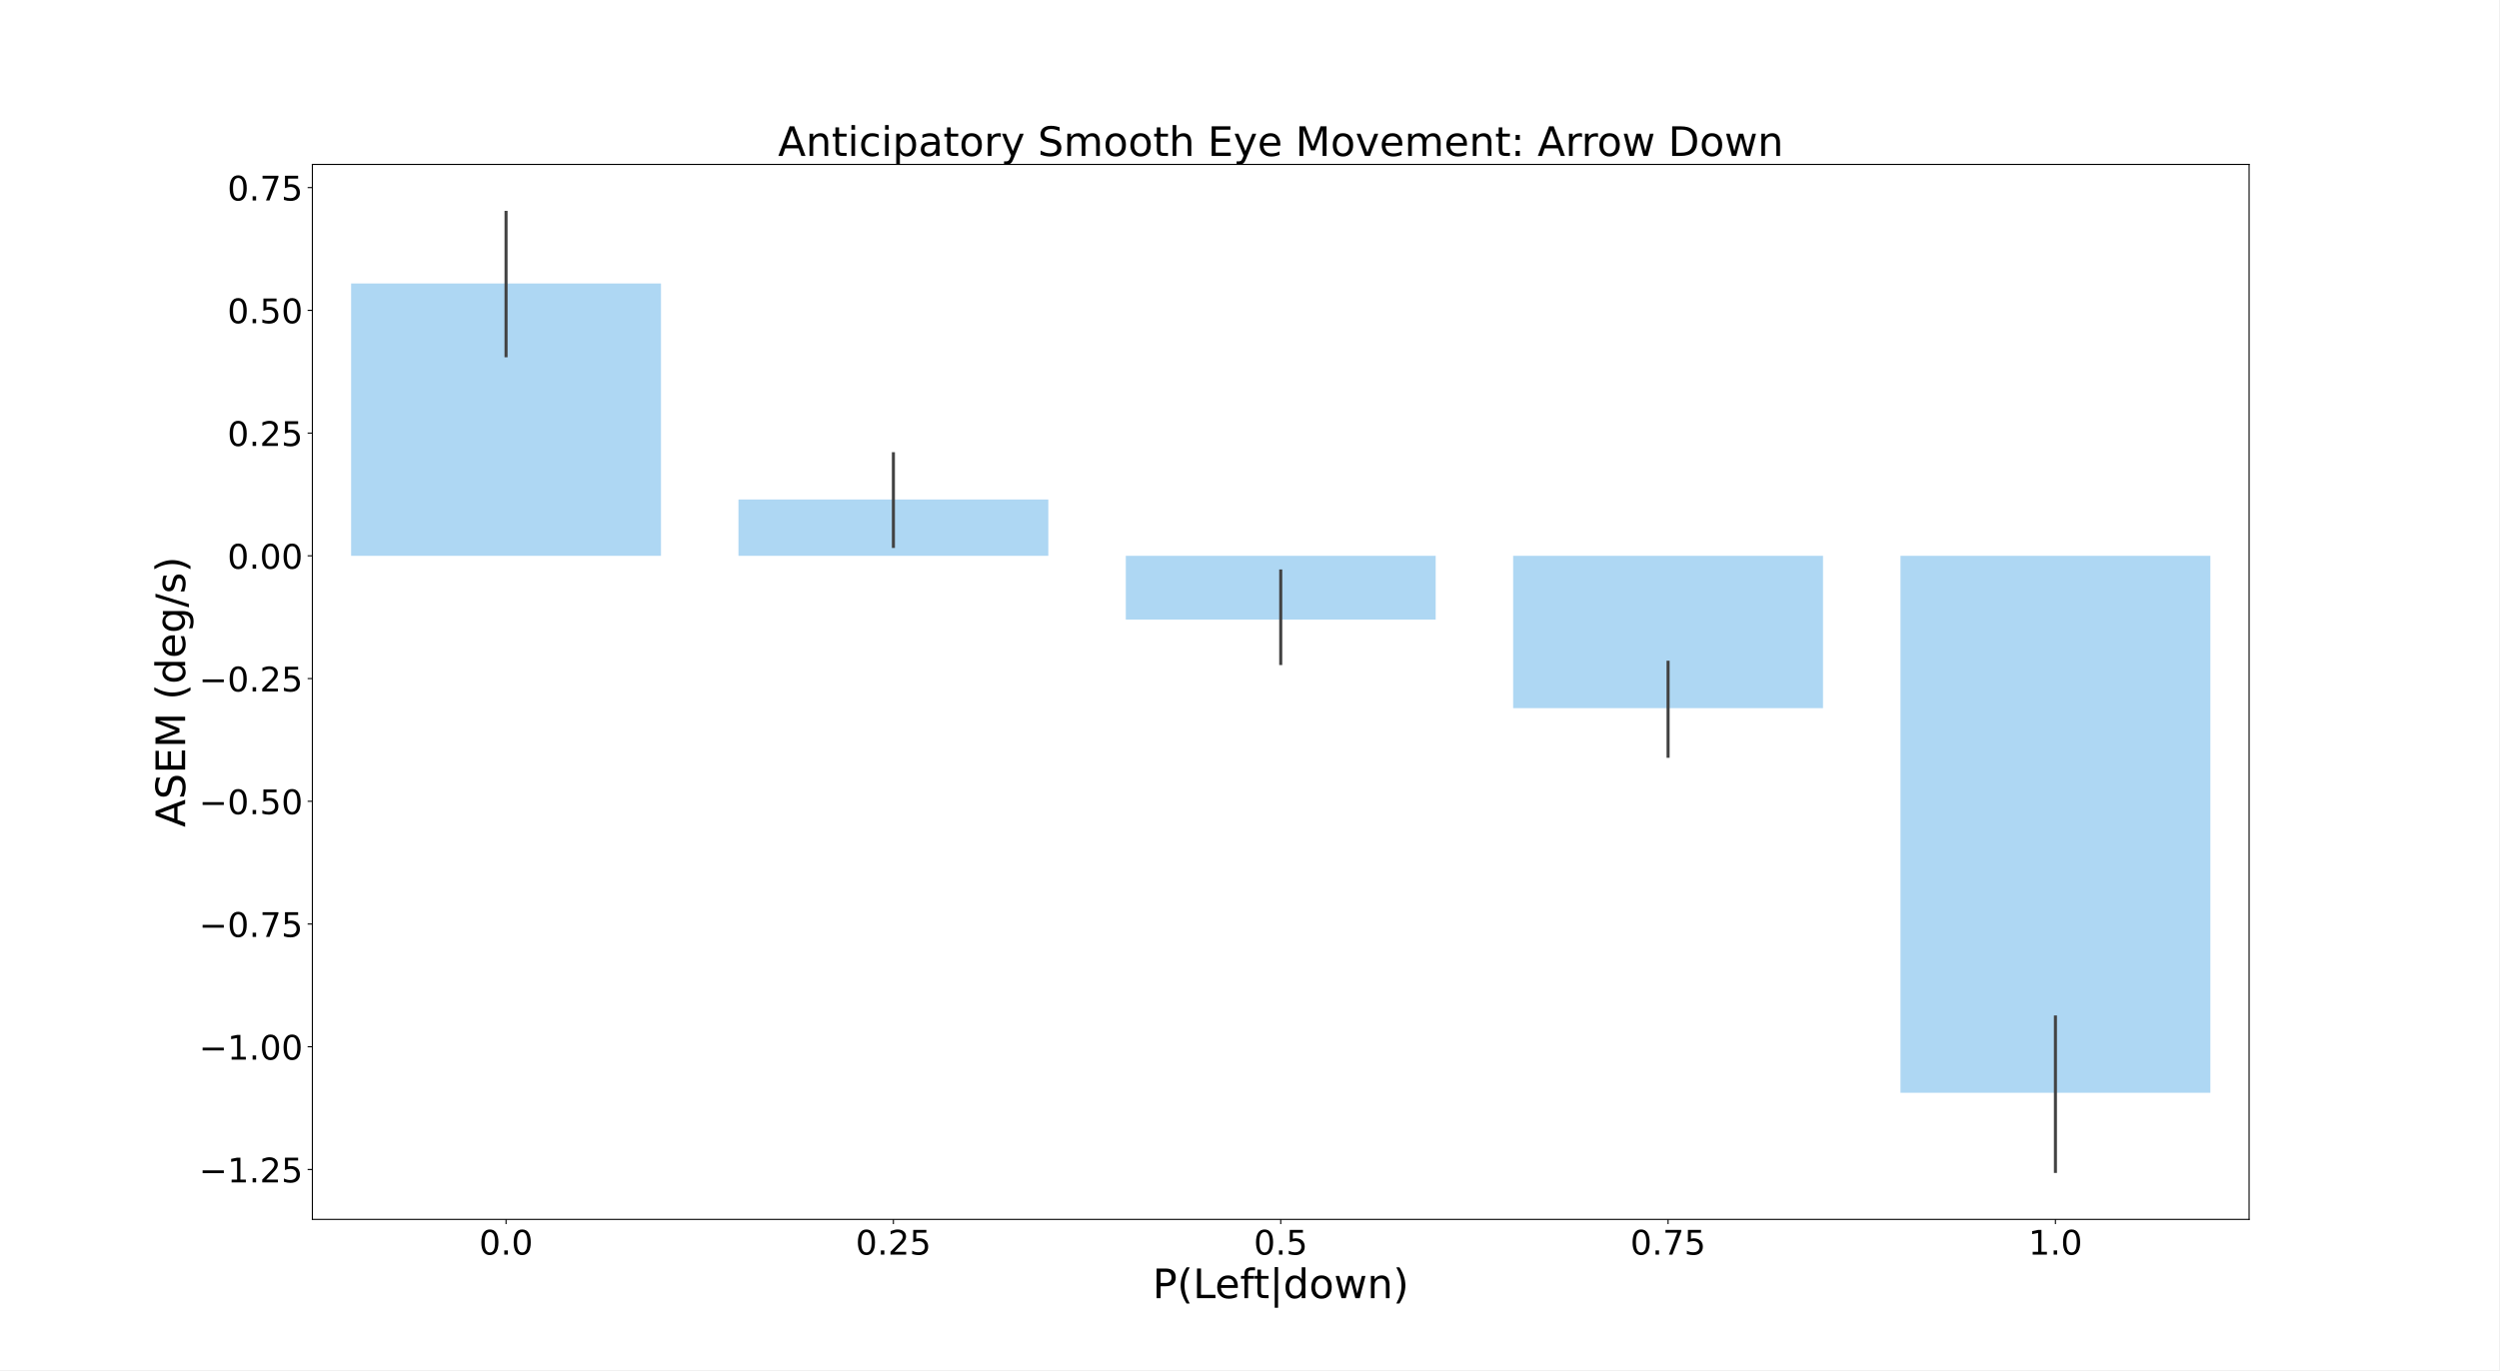
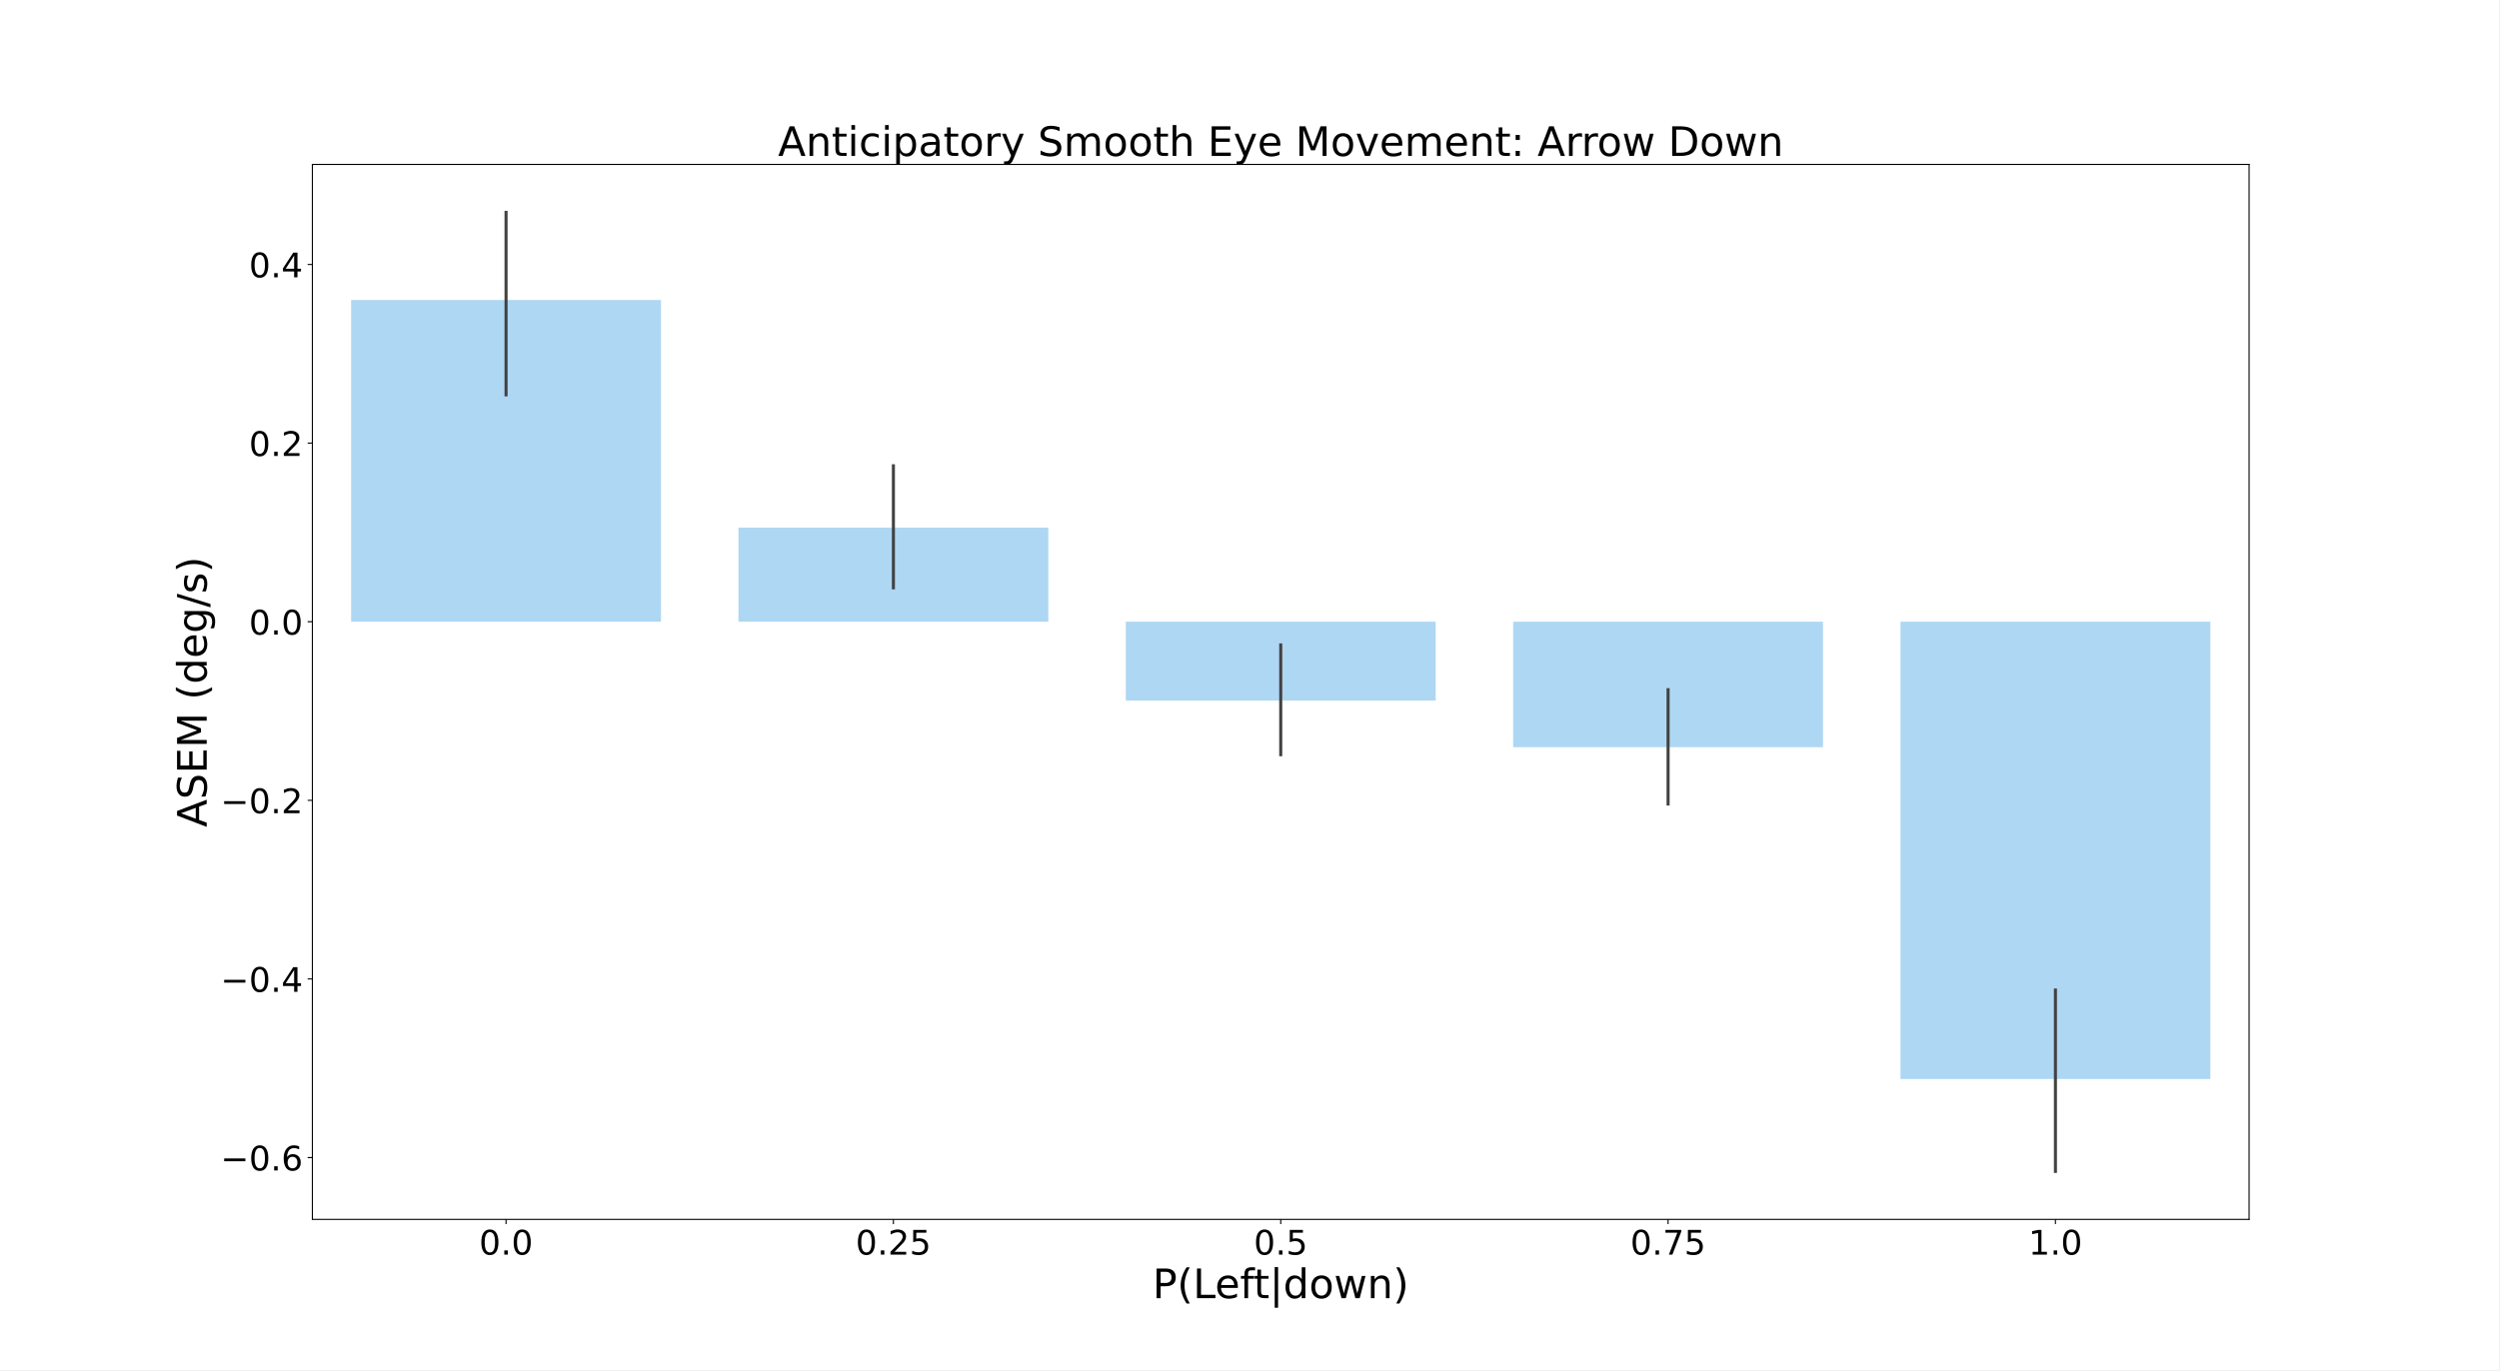
<svg xmlns="http://www.w3.org/2000/svg" xmlns:xlink="http://www.w3.org/1999/xlink" width="1843.2pt" height="1010.88pt" viewBox="0 0 1843.2 1010.88" version="1.1">
  <defs>
    <style type="text/css">*{stroke-linejoin: round; stroke-linecap: butt}</style>
  </defs>
  <g id="figure_1">
    <g id="patch_1">
      <path d="M 0 1010.88  L 1843.2 1010.88  L 1843.2 0  L 0 0  z " style="fill: #ffffff" />
    </g>
    <g id="axes_1">
      <g id="patch_2">
        <path d="M 230.4 899.683  L 1658.88 899.683  L 1658.88 121.306  L 230.4 121.306  z " style="fill: #ffffff" />
      </g>
      <g id="patch_3">
-         <path d="M 258.97 410.089  L 487.526 410.089  L 487.526 209.151  L 258.97 209.151  z " clip-path="url(#p2dcf1ca9ce)" style="fill: #aed7f3" />
+         <path d="M 258.97 458.707  L 487.526 458.707  L 487.526 221.354  L 258.97 221.354  z " clip-path="url(#p8fba6fa91b)" style="fill: #aed7f3" />
      </g>
      <g id="patch_4">
-         <path d="M 544.666 410.089  L 773.222 410.089  L 773.222 368.527  L 544.666 368.527  z " clip-path="url(#p2dcf1ca9ce)" style="fill: #aed7f3" />
+         <path d="M 544.666 458.707  L 773.222 458.707  L 773.222 389.302  L 544.666 389.302  z " clip-path="url(#p8fba6fa91b)" style="fill: #aed7f3" />
      </g>
      <g id="patch_5">
-         <path d="M 830.362 410.089  L 1058.918 410.089  L 1058.918 457.153  L 830.362 457.153  z " clip-path="url(#p2dcf1ca9ce)" style="fill: #aed7f3" />
+         <path d="M 830.362 458.707  L 1058.918 458.707  L 1058.918 516.928  L 830.362 516.928  z " clip-path="url(#p8fba6fa91b)" style="fill: #aed7f3" />
      </g>
      <g id="patch_6">
-         <path d="M 1116.058 410.089  L 1344.614 410.089  L 1344.614 522.488  L 1116.058 522.488  z " clip-path="url(#p2dcf1ca9ce)" style="fill: #aed7f3" />
+         <path d="M 1116.058 458.707  L 1344.614 458.707  L 1344.614 551.271  L 1116.058 551.271  z " clip-path="url(#p8fba6fa91b)" style="fill: #aed7f3" />
      </g>
      <g id="patch_7">
-         <path d="M 1401.754 410.089  L 1630.31 410.089  L 1630.31 806.272  L 1401.754 806.272  z " clip-path="url(#p2dcf1ca9ce)" style="fill: #aed7f3" />
+         <path d="M 1401.754 458.707  L 1630.31 458.707  L 1630.31 796.115  L 1401.754 796.115  z " clip-path="url(#p8fba6fa91b)" style="fill: #aed7f3" />
      </g>
      <g id="matplotlib.axis_1">
        <g id="xtick_1">
          <g id="line2d_1">
            <defs>
-               <path id="m4072d5cdca" d="M 0 0  L 0 3.5  " style="stroke: #000000; stroke-width: 0.8" />
+               <path id="m3b81553eef" d="M 0 0  L 0 3.5  " style="stroke: #000000; stroke-width: 0.8" />
            </defs>
            <g>
-               <use xlink:href="#m4072d5cdca" x="373.248" y="899.683" style="stroke: #000000; stroke-width: 0.8" />
+               <use xlink:href="#m3b81553eef" x="373.248" y="899.683" style="stroke: #000000; stroke-width: 0.8" />
            </g>
          </g>
          <g id="text_1">
            <g transform="translate(353.3691 925.6793) scale(0.25 -0.25)">
              <defs>
                <path id="DejaVuSans-30" d="M 2034 4250  Q 1547 4250 1301 3770  Q 1056 3291 1056 2328  Q 1056 1369 1301 889  Q 1547 409 2034 409  Q 2525 409 2770 889  Q 3016 1369 3016 2328  Q 3016 3291 2770 3770  Q 2525 4250 2034 4250  z M 2034 4750  Q 2819 4750 3233 4129  Q 3647 3509 3647 2328  Q 3647 1150 3233 529  Q 2819 -91 2034 -91  Q 1250 -91 836 529  Q 422 1150 422 2328  Q 422 3509 836 4129  Q 1250 4750 2034 4750  z " transform="scale(0.015625)" />
                <path id="DejaVuSans-2e" d="M 684 794  L 1344 794  L 1344 0  L 684 0  L 684 794  z " transform="scale(0.015625)" />
              </defs>
              <use xlink:href="#DejaVuSans-30" />
              <use xlink:href="#DejaVuSans-2e" x="63.623" />
              <use xlink:href="#DejaVuSans-30" x="95.41" />
            </g>
          </g>
        </g>
        <g id="xtick_2">
          <g id="line2d_2">
            <g>
-               <use xlink:href="#m4072d5cdca" x="658.944" y="899.683" style="stroke: #000000; stroke-width: 0.8" />
+               <use xlink:href="#m3b81553eef" x="658.944" y="899.683" style="stroke: #000000; stroke-width: 0.8" />
            </g>
          </g>
          <g id="text_2">
            <g transform="translate(631.112 925.6793) scale(0.25 -0.25)">
              <defs>
                <path id="DejaVuSans-32" d="M 1228 531  L 3431 531  L 3431 0  L 469 0  L 469 531  Q 828 903 1448 1529  Q 2069 2156 2228 2338  Q 2531 2678 2651 2914  Q 2772 3150 2772 3378  Q 2772 3750 2511 3984  Q 2250 4219 1831 4219  Q 1534 4219 1204 4116  Q 875 4013 500 3803  L 500 4441  Q 881 4594 1212 4672  Q 1544 4750 1819 4750  Q 2544 4750 2975 4387  Q 3406 4025 3406 3419  Q 3406 3131 3298 2873  Q 3191 2616 2906 2266  Q 2828 2175 2409 1742  Q 1991 1309 1228 531  z " transform="scale(0.015625)" />
                <path id="DejaVuSans-35" d="M 691 4666  L 3169 4666  L 3169 4134  L 1269 4134  L 1269 2991  Q 1406 3038 1543 3061  Q 1681 3084 1819 3084  Q 2600 3084 3056 2656  Q 3513 2228 3513 1497  Q 3513 744 3044 326  Q 2575 -91 1722 -91  Q 1428 -91 1123 -41  Q 819 9 494 109  L 494 744  Q 775 591 1075 516  Q 1375 441 1709 441  Q 2250 441 2565 725  Q 2881 1009 2881 1497  Q 2881 1984 2565 2268  Q 2250 2553 1709 2553  Q 1456 2553 1204 2497  Q 953 2441 691 2322  L 691 4666  z " transform="scale(0.015625)" />
              </defs>
              <use xlink:href="#DejaVuSans-30" />
              <use xlink:href="#DejaVuSans-2e" x="63.623" />
              <use xlink:href="#DejaVuSans-32" x="95.41" />
              <use xlink:href="#DejaVuSans-35" x="159.033" />
            </g>
          </g>
        </g>
        <g id="xtick_3">
          <g id="line2d_3">
            <g>
-               <use xlink:href="#m4072d5cdca" x="944.64" y="899.683" style="stroke: #000000; stroke-width: 0.8" />
+               <use xlink:href="#m3b81553eef" x="944.64" y="899.683" style="stroke: #000000; stroke-width: 0.8" />
            </g>
          </g>
          <g id="text_3">
            <g transform="translate(924.7611 925.6793) scale(0.25 -0.25)">
              <use xlink:href="#DejaVuSans-30" />
              <use xlink:href="#DejaVuSans-2e" x="63.623" />
              <use xlink:href="#DejaVuSans-35" x="95.41" />
            </g>
          </g>
        </g>
        <g id="xtick_4">
          <g id="line2d_4">
            <g>
-               <use xlink:href="#m4072d5cdca" x="1230.336" y="899.683" style="stroke: #000000; stroke-width: 0.8" />
+               <use xlink:href="#m3b81553eef" x="1230.336" y="899.683" style="stroke: #000000; stroke-width: 0.8" />
            </g>
          </g>
          <g id="text_4">
            <g transform="translate(1202.504 925.6793) scale(0.25 -0.25)">
              <defs>
                <path id="DejaVuSans-37" d="M 525 4666  L 3525 4666  L 3525 4397  L 1831 0  L 1172 0  L 2766 4134  L 525 4134  L 525 4666  z " transform="scale(0.015625)" />
              </defs>
              <use xlink:href="#DejaVuSans-30" />
              <use xlink:href="#DejaVuSans-2e" x="63.623" />
              <use xlink:href="#DejaVuSans-37" x="95.41" />
              <use xlink:href="#DejaVuSans-35" x="159.033" />
            </g>
          </g>
        </g>
        <g id="xtick_5">
          <g id="line2d_5">
            <g>
-               <use xlink:href="#m4072d5cdca" x="1516.032" y="899.683" style="stroke: #000000; stroke-width: 0.8" />
+               <use xlink:href="#m3b81553eef" x="1516.032" y="899.683" style="stroke: #000000; stroke-width: 0.8" />
            </g>
          </g>
          <g id="text_5">
            <g transform="translate(1496.153 925.6793) scale(0.25 -0.25)">
              <defs>
                <path id="DejaVuSans-31" d="M 794 531  L 1825 531  L 1825 4091  L 703 3866  L 703 4441  L 1819 4666  L 2450 4666  L 2450 531  L 3481 531  L 3481 0  L 794 0  L 794 531  z " transform="scale(0.015625)" />
              </defs>
              <use xlink:href="#DejaVuSans-31" />
              <use xlink:href="#DejaVuSans-2e" x="63.623" />
              <use xlink:href="#DejaVuSans-30" x="95.41" />
            </g>
          </g>
        </g>
        <g id="text_6">
          <g transform="translate(850.14 957.8051) scale(0.3 -0.3)">
            <defs>
              <path id="DejaVuSans-50" d="M 1259 4147  L 1259 2394  L 2053 2394  Q 2494 2394 2734 2622  Q 2975 2850 2975 3272  Q 2975 3691 2734 3919  Q 2494 4147 2053 4147  L 1259 4147  z M 628 4666  L 2053 4666  Q 2838 4666 3239 4311  Q 3641 3956 3641 3272  Q 3641 2581 3239 2228  Q 2838 1875 2053 1875  L 1259 1875  L 1259 0  L 628 0  L 628 4666  z " transform="scale(0.015625)" />
              <path id="DejaVuSans-28" d="M 1984 4856  Q 1566 4138 1362 3434  Q 1159 2731 1159 2009  Q 1159 1288 1364 580  Q 1569 -128 1984 -844  L 1484 -844  Q 1016 -109 783 600  Q 550 1309 550 2009  Q 550 2706 781 3412  Q 1013 4119 1484 4856  L 1984 4856  z " transform="scale(0.015625)" />
              <path id="DejaVuSans-4c" d="M 628 4666  L 1259 4666  L 1259 531  L 3531 531  L 3531 0  L 628 0  L 628 4666  z " transform="scale(0.015625)" />
              <path id="DejaVuSans-65" d="M 3597 1894  L 3597 1613  L 953 1613  Q 991 1019 1311 708  Q 1631 397 2203 397  Q 2534 397 2845 478  Q 3156 559 3463 722  L 3463 178  Q 3153 47 2828 -22  Q 2503 -91 2169 -91  Q 1331 -91 842 396  Q 353 884 353 1716  Q 353 2575 817 3079  Q 1281 3584 2069 3584  Q 2775 3584 3186 3129  Q 3597 2675 3597 1894  z M 3022 2063  Q 3016 2534 2758 2815  Q 2500 3097 2075 3097  Q 1594 3097 1305 2825  Q 1016 2553 972 2059  L 3022 2063  z " transform="scale(0.015625)" />
              <path id="DejaVuSans-66" d="M 2375 4863  L 2375 4384  L 1825 4384  Q 1516 4384 1395 4259  Q 1275 4134 1275 3809  L 1275 3500  L 2222 3500  L 2222 3053  L 1275 3053  L 1275 0  L 697 0  L 697 3053  L 147 3053  L 147 3500  L 697 3500  L 697 3744  Q 697 4328 969 4595  Q 1241 4863 1831 4863  L 2375 4863  z " transform="scale(0.015625)" />
              <path id="DejaVuSans-74" d="M 1172 4494  L 1172 3500  L 2356 3500  L 2356 3053  L 1172 3053  L 1172 1153  Q 1172 725 1289 603  Q 1406 481 1766 481  L 2356 481  L 2356 0  L 1766 0  Q 1100 0 847 248  Q 594 497 594 1153  L 594 3053  L 172 3053  L 172 3500  L 594 3500  L 594 4494  L 1172 4494  z " transform="scale(0.015625)" />
              <path id="DejaVuSans-7c" d="M 1344 4891  L 1344 -1509  L 813 -1509  L 813 4891  L 1344 4891  z " transform="scale(0.015625)" />
              <path id="DejaVuSans-64" d="M 2906 2969  L 2906 4863  L 3481 4863  L 3481 0  L 2906 0  L 2906 525  Q 2725 213 2448 61  Q 2172 -91 1784 -91  Q 1150 -91 751 415  Q 353 922 353 1747  Q 353 2572 751 3078  Q 1150 3584 1784 3584  Q 2172 3584 2448 3432  Q 2725 3281 2906 2969  z M 947 1747  Q 947 1113 1208 752  Q 1469 391 1925 391  Q 2381 391 2643 752  Q 2906 1113 2906 1747  Q 2906 2381 2643 2742  Q 2381 3103 1925 3103  Q 1469 3103 1208 2742  Q 947 2381 947 1747  z " transform="scale(0.015625)" />
              <path id="DejaVuSans-6f" d="M 1959 3097  Q 1497 3097 1228 2736  Q 959 2375 959 1747  Q 959 1119 1226 758  Q 1494 397 1959 397  Q 2419 397 2687 759  Q 2956 1122 2956 1747  Q 2956 2369 2687 2733  Q 2419 3097 1959 3097  z M 1959 3584  Q 2709 3584 3137 3096  Q 3566 2609 3566 1747  Q 3566 888 3137 398  Q 2709 -91 1959 -91  Q 1206 -91 779 398  Q 353 888 353 1747  Q 353 2609 779 3096  Q 1206 3584 1959 3584  z " transform="scale(0.015625)" />
              <path id="DejaVuSans-77" d="M 269 3500  L 844 3500  L 1563 769  L 2278 3500  L 2956 3500  L 3675 769  L 4391 3500  L 4966 3500  L 4050 0  L 3372 0  L 2619 2869  L 1863 0  L 1184 0  L 269 3500  z " transform="scale(0.015625)" />
              <path id="DejaVuSans-6e" d="M 3513 2113  L 3513 0  L 2938 0  L 2938 2094  Q 2938 2591 2744 2837  Q 2550 3084 2163 3084  Q 1697 3084 1428 2787  Q 1159 2491 1159 1978  L 1159 0  L 581 0  L 581 3500  L 1159 3500  L 1159 2956  Q 1366 3272 1645 3428  Q 1925 3584 2291 3584  Q 2894 3584 3203 3211  Q 3513 2838 3513 2113  z " transform="scale(0.015625)" />
              <path id="DejaVuSans-29" d="M 513 4856  L 1013 4856  Q 1481 4119 1714 3412  Q 1947 2706 1947 2009  Q 1947 1309 1714 600  Q 1481 -109 1013 -844  L 513 -844  Q 928 -128 1133 580  Q 1338 1288 1338 2009  Q 1338 2731 1133 3434  Q 928 4138 513 4856  z " transform="scale(0.015625)" />
            </defs>
            <use xlink:href="#DejaVuSans-50" />
            <use xlink:href="#DejaVuSans-28" x="60.303" />
            <use xlink:href="#DejaVuSans-4c" x="99.316" />
            <use xlink:href="#DejaVuSans-65" x="153.279" />
            <use xlink:href="#DejaVuSans-66" x="214.803" />
            <use xlink:href="#DejaVuSans-74" x="248.258" />
            <use xlink:href="#DejaVuSans-7c" x="287.467" />
            <use xlink:href="#DejaVuSans-64" x="321.158" />
            <use xlink:href="#DejaVuSans-6f" x="384.635" />
            <use xlink:href="#DejaVuSans-77" x="445.816" />
            <use xlink:href="#DejaVuSans-6e" x="527.604" />
            <use xlink:href="#DejaVuSans-29" x="590.982" />
          </g>
        </g>
      </g>
      <g id="matplotlib.axis_2">
        <g id="ytick_1">
          <g id="line2d_6">
            <defs>
-               <path id="me90fe08279" d="M 0 0  L -3.5 0  " style="stroke: #000000; stroke-width: 0.8" />
+               <path id="m4eb0e2b603" d="M 0 0  L -3.5 0  " style="stroke: #000000; stroke-width: 0.8" />
            </defs>
            <g>
-               <use xlink:href="#me90fe08279" x="230.4" y="862.887" style="stroke: #000000; stroke-width: 0.8" />
+               <use xlink:href="#m4eb0e2b603" x="230.4" y="854.094" style="stroke: #000000; stroke-width: 0.8" />
            </g>
          </g>
          <g id="text_7">
-             <g transform="translate(146.7867 872.3853) scale(0.25 -0.25)">
+             <g transform="translate(162.693 863.592) scale(0.25 -0.25)">
              <defs>
                <path id="DejaVuSans-2212" d="M 678 2272  L 4684 2272  L 4684 1741  L 678 1741  L 678 2272  z " transform="scale(0.015625)" />
-               </defs>
-               <use xlink:href="#DejaVuSans-2212" />
-               <use xlink:href="#DejaVuSans-31" x="83.789" />
-               <use xlink:href="#DejaVuSans-2e" x="147.412" />
-               <use xlink:href="#DejaVuSans-32" x="179.199" />
-               <use xlink:href="#DejaVuSans-35" x="242.822" />
-             </g>
-           </g>
-         </g>
-         <g id="ytick_2">
-           <g id="line2d_7">
-             <g>
-               <use xlink:href="#me90fe08279" x="230.4" y="772.328" style="stroke: #000000; stroke-width: 0.8" />
-             </g>
-           </g>
-           <g id="text_8">
-             <g transform="translate(146.7867 781.8257) scale(0.25 -0.25)">
-               <use xlink:href="#DejaVuSans-2212" />
-               <use xlink:href="#DejaVuSans-31" x="83.789" />
-               <use xlink:href="#DejaVuSans-2e" x="147.412" />
-               <use xlink:href="#DejaVuSans-30" x="179.199" />
-               <use xlink:href="#DejaVuSans-30" x="242.822" />
-             </g>
-           </g>
-         </g>
-         <g id="ytick_3">
-           <g id="line2d_8">
-             <g>
-               <use xlink:href="#me90fe08279" x="230.4" y="681.768" style="stroke: #000000; stroke-width: 0.8" />
-             </g>
-           </g>
-           <g id="text_9">
-             <g transform="translate(146.7867 691.266) scale(0.25 -0.25)">
+                 <path id="DejaVuSans-36" d="M 2113 2584  Q 1688 2584 1439 2293  Q 1191 2003 1191 1497  Q 1191 994 1439 701  Q 1688 409 2113 409  Q 2538 409 2786 701  Q 3034 994 3034 1497  Q 3034 2003 2786 2293  Q 2538 2584 2113 2584  z M 3366 4563  L 3366 3988  Q 3128 4100 2886 4159  Q 2644 4219 2406 4219  Q 1781 4219 1451 3797  Q 1122 3375 1075 2522  Q 1259 2794 1537 2939  Q 1816 3084 2150 3084  Q 2853 3084 3261 2657  Q 3669 2231 3669 1497  Q 3669 778 3244 343  Q 2819 -91 2113 -91  Q 1303 -91 875 529  Q 447 1150 447 2328  Q 447 3434 972 4092  Q 1497 4750 2381 4750  Q 2619 4750 2861 4703  Q 3103 4656 3366 4563  z " transform="scale(0.015625)" />
+               </defs>
              <use xlink:href="#DejaVuSans-2212" />
              <use xlink:href="#DejaVuSans-30" x="83.789" />
              <use xlink:href="#DejaVuSans-2e" x="147.412" />
-               <use xlink:href="#DejaVuSans-37" x="179.199" />
-               <use xlink:href="#DejaVuSans-35" x="242.822" />
-             </g>
-           </g>
-         </g>
-         <g id="ytick_4">
-           <g id="line2d_9">
-             <g>
-               <use xlink:href="#me90fe08279" x="230.4" y="591.208" style="stroke: #000000; stroke-width: 0.8" />
-             </g>
-           </g>
-           <g id="text_10">
-             <g transform="translate(146.7867 600.7064) scale(0.25 -0.25)">
+               <use xlink:href="#DejaVuSans-36" x="179.199" />
+             </g>
+           </g>
+         </g>
+         <g id="ytick_2">
+           <g id="line2d_7">
+             <g>
+               <use xlink:href="#m4eb0e2b603" x="230.4" y="722.298" style="stroke: #000000; stroke-width: 0.8" />
+             </g>
+           </g>
+           <g id="text_8">
+             <g transform="translate(162.693 731.7964) scale(0.25 -0.25)">
+               <defs>
+                 <path id="DejaVuSans-34" d="M 2419 4116  L 825 1625  L 2419 1625  L 2419 4116  z M 2253 4666  L 3047 4666  L 3047 1625  L 3713 1625  L 3713 1100  L 3047 1100  L 3047 0  L 2419 0  L 2419 1100  L 313 1100  L 313 1709  L 2253 4666  z " transform="scale(0.015625)" />
+               </defs>
              <use xlink:href="#DejaVuSans-2212" />
              <use xlink:href="#DejaVuSans-30" x="83.789" />
              <use xlink:href="#DejaVuSans-2e" x="147.412" />
-               <use xlink:href="#DejaVuSans-35" x="179.199" />
-               <use xlink:href="#DejaVuSans-30" x="242.822" />
-             </g>
-           </g>
-         </g>
-         <g id="ytick_5">
-           <g id="line2d_10">
-             <g>
-               <use xlink:href="#me90fe08279" x="230.4" y="500.649" style="stroke: #000000; stroke-width: 0.8" />
-             </g>
-           </g>
-           <g id="text_11">
-             <g transform="translate(146.7867 510.1468) scale(0.25 -0.25)">
+               <use xlink:href="#DejaVuSans-34" x="179.199" />
+             </g>
+           </g>
+         </g>
+         <g id="ytick_3">
+           <g id="line2d_8">
+             <g>
+               <use xlink:href="#m4eb0e2b603" x="230.4" y="590.503" style="stroke: #000000; stroke-width: 0.8" />
+             </g>
+           </g>
+           <g id="text_9">
+             <g transform="translate(162.693 600.0008) scale(0.25 -0.25)">
              <use xlink:href="#DejaVuSans-2212" />
              <use xlink:href="#DejaVuSans-30" x="83.789" />
              <use xlink:href="#DejaVuSans-2e" x="147.412" />
              <use xlink:href="#DejaVuSans-32" x="179.199" />
-               <use xlink:href="#DejaVuSans-35" x="242.822" />
+             </g>
+           </g>
+         </g>
+         <g id="ytick_4">
+           <g id="line2d_9">
+             <g>
+               <use xlink:href="#m4eb0e2b603" x="230.4" y="458.707" style="stroke: #000000; stroke-width: 0.8" />
+             </g>
+           </g>
+           <g id="text_10">
+             <g transform="translate(183.6422 468.2052) scale(0.25 -0.25)">
+               <use xlink:href="#DejaVuSans-30" />
+               <use xlink:href="#DejaVuSans-2e" x="63.623" />
+               <use xlink:href="#DejaVuSans-30" x="95.41" />
+             </g>
+           </g>
+         </g>
+         <g id="ytick_5">
+           <g id="line2d_10">
+             <g>
+               <use xlink:href="#m4eb0e2b603" x="230.4" y="326.912" style="stroke: #000000; stroke-width: 0.8" />
+             </g>
+           </g>
+           <g id="text_11">
+             <g transform="translate(183.6422 336.4096) scale(0.25 -0.25)">
+               <use xlink:href="#DejaVuSans-30" />
+               <use xlink:href="#DejaVuSans-2e" x="63.623" />
+               <use xlink:href="#DejaVuSans-32" x="95.41" />
            </g>
          </g>
        </g>
        <g id="ytick_6">
          <g id="line2d_11">
            <g>
-               <use xlink:href="#me90fe08279" x="230.4" y="410.089" style="stroke: #000000; stroke-width: 0.8" />
+               <use xlink:href="#m4eb0e2b603" x="230.4" y="195.116" style="stroke: #000000; stroke-width: 0.8" />
            </g>
          </g>
          <g id="text_12">
-             <g transform="translate(167.7359 419.5871) scale(0.25 -0.25)">
-               <use xlink:href="#DejaVuSans-30" />
-               <use xlink:href="#DejaVuSans-2e" x="63.623" />
-               <use xlink:href="#DejaVuSans-30" x="95.41" />
-               <use xlink:href="#DejaVuSans-30" x="159.033" />
-             </g>
-           </g>
-         </g>
-         <g id="ytick_7">
-           <g id="line2d_12">
-             <g>
-               <use xlink:href="#me90fe08279" x="230.4" y="319.529" style="stroke: #000000; stroke-width: 0.8" />
-             </g>
-           </g>
-           <g id="text_13">
-             <g transform="translate(167.7359 329.0275) scale(0.25 -0.25)">
-               <use xlink:href="#DejaVuSans-30" />
-               <use xlink:href="#DejaVuSans-2e" x="63.623" />
-               <use xlink:href="#DejaVuSans-32" x="95.41" />
-               <use xlink:href="#DejaVuSans-35" x="159.033" />
-             </g>
-           </g>
-         </g>
-         <g id="ytick_8">
-           <g id="line2d_13">
-             <g>
-               <use xlink:href="#me90fe08279" x="230.4" y="228.97" style="stroke: #000000; stroke-width: 0.8" />
-             </g>
-           </g>
-           <g id="text_14">
-             <g transform="translate(167.7359 238.4679) scale(0.25 -0.25)">
-               <use xlink:href="#DejaVuSans-30" />
-               <use xlink:href="#DejaVuSans-2e" x="63.623" />
-               <use xlink:href="#DejaVuSans-35" x="95.41" />
-               <use xlink:href="#DejaVuSans-30" x="159.033" />
-             </g>
-           </g>
-         </g>
-         <g id="ytick_9">
-           <g id="line2d_14">
-             <g>
-               <use xlink:href="#me90fe08279" x="230.4" y="138.41" style="stroke: #000000; stroke-width: 0.8" />
-             </g>
-           </g>
-           <g id="text_15">
-             <g transform="translate(167.7359 147.9083) scale(0.25 -0.25)">
-               <use xlink:href="#DejaVuSans-30" />
-               <use xlink:href="#DejaVuSans-2e" x="63.623" />
-               <use xlink:href="#DejaVuSans-37" x="95.41" />
-               <use xlink:href="#DejaVuSans-35" x="159.033" />
-             </g>
-           </g>
-         </g>
-         <g id="text_16">
-           <g transform="translate(136.5477 610.3124) rotate(-90) scale(0.3 -0.3)">
+             <g transform="translate(183.6422 204.614) scale(0.25 -0.25)">
+               <use xlink:href="#DejaVuSans-30" />
+               <use xlink:href="#DejaVuSans-2e" x="63.623" />
+               <use xlink:href="#DejaVuSans-34" x="95.41" />
+             </g>
+           </g>
+         </g>
+         <g id="text_13">
+           <g transform="translate(152.4539 610.3124) rotate(-90) scale(0.3 -0.3)">
            <defs>
              <path id="DejaVuSans-41" d="M 2188 4044  L 1331 1722  L 3047 1722  L 2188 4044  z M 1831 4666  L 2547 4666  L 4325 0  L 3669 0  L 3244 1197  L 1141 1197  L 716 0  L 50 0  L 1831 4666  z " transform="scale(0.015625)" />
              <path id="DejaVuSans-53" d="M 3425 4513  L 3425 3897  Q 3066 4069 2747 4153  Q 2428 4238 2131 4238  Q 1616 4238 1336 4038  Q 1056 3838 1056 3469  Q 1056 3159 1242 3001  Q 1428 2844 1947 2747  L 2328 2669  Q 3034 2534 3370 2195  Q 3706 1856 3706 1288  Q 3706 609 3251 259  Q 2797 -91 1919 -91  Q 1588 -91 1214 -16  Q 841 59 441 206  L 441 856  Q 825 641 1194 531  Q 1563 422 1919 422  Q 2459 422 2753 634  Q 3047 847 3047 1241  Q 3047 1584 2836 1778  Q 2625 1972 2144 2069  L 1759 2144  Q 1053 2284 737 2584  Q 422 2884 422 3419  Q 422 4038 858 4394  Q 1294 4750 2059 4750  Q 2388 4750 2728 4690  Q 3069 4631 3425 4513  z " transform="scale(0.015625)" />
              <path id="DejaVuSans-45" d="M 628 4666  L 3578 4666  L 3578 4134  L 1259 4134  L 1259 2753  L 3481 2753  L 3481 2222  L 1259 2222  L 1259 531  L 3634 531  L 3634 0  L 628 0  L 628 4666  z " transform="scale(0.015625)" />
              <path id="DejaVuSans-4d" d="M 628 4666  L 1569 4666  L 2759 1491  L 3956 4666  L 4897 4666  L 4897 0  L 4281 0  L 4281 4097  L 3078 897  L 2444 897  L 1241 4097  L 1241 0  L 628 0  L 628 4666  z " transform="scale(0.015625)" />
              <path id="DejaVuSans-20" transform="scale(0.015625)" />
              <path id="DejaVuSans-67" d="M 2906 1791  Q 2906 2416 2648 2759  Q 2391 3103 1925 3103  Q 1463 3103 1205 2759  Q 947 2416 947 1791  Q 947 1169 1205 825  Q 1463 481 1925 481  Q 2391 481 2648 825  Q 2906 1169 2906 1791  z M 3481 434  Q 3481 -459 3084 -895  Q 2688 -1331 1869 -1331  Q 1566 -1331 1297 -1286  Q 1028 -1241 775 -1147  L 775 -588  Q 1028 -725 1275 -790  Q 1522 -856 1778 -856  Q 2344 -856 2625 -561  Q 2906 -266 2906 331  L 2906 616  Q 2728 306 2450 153  Q 2172 0 1784 0  Q 1141 0 747 490  Q 353 981 353 1791  Q 353 2603 747 3093  Q 1141 3584 1784 3584  Q 2172 3584 2450 3431  Q 2728 3278 2906 2969  L 2906 3500  L 3481 3500  L 3481 434  z " transform="scale(0.015625)" />
              <path id="DejaVuSans-2f" d="M 1625 4666  L 2156 4666  L 531 -594  L 0 -594  L 1625 4666  z " transform="scale(0.015625)" />
              <path id="DejaVuSans-73" d="M 2834 3397  L 2834 2853  Q 2591 2978 2328 3040  Q 2066 3103 1784 3103  Q 1356 3103 1142 2972  Q 928 2841 928 2578  Q 928 2378 1081 2264  Q 1234 2150 1697 2047  L 1894 2003  Q 2506 1872 2764 1633  Q 3022 1394 3022 966  Q 3022 478 2636 193  Q 2250 -91 1575 -91  Q 1294 -91 989 -36  Q 684 19 347 128  L 347 722  Q 666 556 975 473  Q 1284 391 1588 391  Q 1994 391 2212 530  Q 2431 669 2431 922  Q 2431 1156 2273 1281  Q 2116 1406 1581 1522  L 1381 1569  Q 847 1681 609 1914  Q 372 2147 372 2553  Q 372 3047 722 3315  Q 1072 3584 1716 3584  Q 2034 3584 2315 3537  Q 2597 3491 2834 3397  z " transform="scale(0.015625)" />
            </defs>
            <use xlink:href="#DejaVuSans-41" />
            <use xlink:href="#DejaVuSans-53" x="68.408" />
            <use xlink:href="#DejaVuSans-45" x="131.885" />
            <use xlink:href="#DejaVuSans-4d" x="195.068" />
            <use xlink:href="#DejaVuSans-20" x="281.348" />
            <use xlink:href="#DejaVuSans-28" x="313.135" />
            <use xlink:href="#DejaVuSans-64" x="352.148" />
            <use xlink:href="#DejaVuSans-65" x="415.625" />
            <use xlink:href="#DejaVuSans-67" x="477.148" />
            <use xlink:href="#DejaVuSans-2f" x="540.625" />
            <use xlink:href="#DejaVuSans-73" x="574.316" />
            <use xlink:href="#DejaVuSans-29" x="626.416" />
          </g>
        </g>
      </g>
+       <g id="line2d_12">
+         <path d="M 373.248 291.352  L 373.248 156.686  " clip-path="url(#p8fba6fa91b)" style="fill: none; stroke: #424242; stroke-width: 2.25; stroke-linecap: square" />
+       </g>
+       <g id="line2d_13">
+         <path d="M 658.944 433.73  L 658.944 343.651  " clip-path="url(#p8fba6fa91b)" style="fill: none; stroke: #424242; stroke-width: 2.25; stroke-linecap: square" />
+       </g>
+       <g id="line2d_14">
+         <path d="M 944.64 556.836  L 944.64 475.853  " clip-path="url(#p8fba6fa91b)" style="fill: none; stroke: #424242; stroke-width: 2.25; stroke-linecap: square" />
+       </g>
      <g id="line2d_15">
-         <path d="M 373.248 262.494  L 373.248 156.686  " clip-path="url(#p2dcf1ca9ce)" style="fill: none; stroke: #424242; stroke-width: 2.25; stroke-linecap: square" />
+         <path d="M 1230.336 593.215  L 1230.336 508.857  " clip-path="url(#p8fba6fa91b)" style="fill: none; stroke: #424242; stroke-width: 2.25; stroke-linecap: square" />
      </g>
      <g id="line2d_16">
-         <path d="M 658.944 403.168  L 658.944 334.774  " clip-path="url(#p2dcf1ca9ce)" style="fill: none; stroke: #424242; stroke-width: 2.25; stroke-linecap: square" />
-       </g>
-       <g id="line2d_17">
-         <path d="M 944.64 489.577  L 944.64 421.298  " clip-path="url(#p2dcf1ca9ce)" style="fill: none; stroke: #424242; stroke-width: 2.25; stroke-linecap: square" />
-       </g>
-       <g id="line2d_18">
-         <path d="M 1230.336 557.975  L 1230.336 488.62  " clip-path="url(#p2dcf1ca9ce)" style="fill: none; stroke: #424242; stroke-width: 2.25; stroke-linecap: square" />
-       </g>
-       <g id="line2d_19">
-         <path d="M 1516.032 864.302  L 1516.032 750.343  " clip-path="url(#p2dcf1ca9ce)" style="fill: none; stroke: #424242; stroke-width: 2.25; stroke-linecap: square" />
+         <path d="M 1516.032 864.302  L 1516.032 730.438  " clip-path="url(#p8fba6fa91b)" style="fill: none; stroke: #424242; stroke-width: 2.25; stroke-linecap: square" />
      </g>
      <g id="patch_8">
        <path d="M 230.4 899.683  L 230.4 121.306  " style="fill: none; stroke: #000000; stroke-width: 0.8; stroke-linejoin: miter; stroke-linecap: square" />
      </g>
      <g id="patch_9">
        <path d="M 1658.88 899.683  L 1658.88 121.306  " style="fill: none; stroke: #000000; stroke-width: 0.8; stroke-linejoin: miter; stroke-linecap: square" />
      </g>
      <g id="patch_10">
        <path d="M 230.4 899.683  L 1658.88 899.683  " style="fill: none; stroke: #000000; stroke-width: 0.8; stroke-linejoin: miter; stroke-linecap: square" />
      </g>
      <g id="patch_11">
        <path d="M 230.4 121.306  L 1658.88 121.306  " style="fill: none; stroke: #000000; stroke-width: 0.8; stroke-linejoin: miter; stroke-linecap: square" />
      </g>
-       <g id="text_17">
+       <g id="text_14">
        <g transform="translate(573.8447 115.0665) scale(0.3 -0.3)">
          <defs>
            <path id="DejaVuSans-69" d="M 603 3500  L 1178 3500  L 1178 0  L 603 0  L 603 3500  z M 603 4863  L 1178 4863  L 1178 4134  L 603 4134  L 603 4863  z " transform="scale(0.015625)" />
            <path id="DejaVuSans-63" d="M 3122 3366  L 3122 2828  Q 2878 2963 2633 3030  Q 2388 3097 2138 3097  Q 1578 3097 1268 2742  Q 959 2388 959 1747  Q 959 1106 1268 751  Q 1578 397 2138 397  Q 2388 397 2633 464  Q 2878 531 3122 666  L 3122 134  Q 2881 22 2623 -34  Q 2366 -91 2075 -91  Q 1284 -91 818 406  Q 353 903 353 1747  Q 353 2603 823 3093  Q 1294 3584 2113 3584  Q 2378 3584 2631 3529  Q 2884 3475 3122 3366  z " transform="scale(0.015625)" />
            <path id="DejaVuSans-70" d="M 1159 525  L 1159 -1331  L 581 -1331  L 581 3500  L 1159 3500  L 1159 2969  Q 1341 3281 1617 3432  Q 1894 3584 2278 3584  Q 2916 3584 3314 3078  Q 3713 2572 3713 1747  Q 3713 922 3314 415  Q 2916 -91 2278 -91  Q 1894 -91 1617 61  Q 1341 213 1159 525  z M 3116 1747  Q 3116 2381 2855 2742  Q 2594 3103 2138 3103  Q 1681 3103 1420 2742  Q 1159 2381 1159 1747  Q 1159 1113 1420 752  Q 1681 391 2138 391  Q 2594 391 2855 752  Q 3116 1113 3116 1747  z " transform="scale(0.015625)" />
            <path id="DejaVuSans-61" d="M 2194 1759  Q 1497 1759 1228 1600  Q 959 1441 959 1056  Q 959 750 1161 570  Q 1363 391 1709 391  Q 2188 391 2477 730  Q 2766 1069 2766 1631  L 2766 1759  L 2194 1759  z M 3341 1997  L 3341 0  L 2766 0  L 2766 531  Q 2569 213 2275 61  Q 1981 -91 1556 -91  Q 1019 -91 701 211  Q 384 513 384 1019  Q 384 1609 779 1909  Q 1175 2209 1959 2209  L 2766 2209  L 2766 2266  Q 2766 2663 2505 2880  Q 2244 3097 1772 3097  Q 1472 3097 1187 3025  Q 903 2953 641 2809  L 641 3341  Q 956 3463 1253 3523  Q 1550 3584 1831 3584  Q 2591 3584 2966 3190  Q 3341 2797 3341 1997  z " transform="scale(0.015625)" />
            <path id="DejaVuSans-72" d="M 2631 2963  Q 2534 3019 2420 3045  Q 2306 3072 2169 3072  Q 1681 3072 1420 2755  Q 1159 2438 1159 1844  L 1159 0  L 581 0  L 581 3500  L 1159 3500  L 1159 2956  Q 1341 3275 1631 3429  Q 1922 3584 2338 3584  Q 2397 3584 2469 3576  Q 2541 3569 2628 3553  L 2631 2963  z " transform="scale(0.015625)" />
            <path id="DejaVuSans-79" d="M 2059 -325  Q 1816 -950 1584 -1140  Q 1353 -1331 966 -1331  L 506 -1331  L 506 -850  L 844 -850  Q 1081 -850 1212 -737  Q 1344 -625 1503 -206  L 1606 56  L 191 3500  L 800 3500  L 1894 763  L 2988 3500  L 3597 3500  L 2059 -325  z " transform="scale(0.015625)" />
            <path id="DejaVuSans-6d" d="M 3328 2828  Q 3544 3216 3844 3400  Q 4144 3584 4550 3584  Q 5097 3584 5394 3201  Q 5691 2819 5691 2113  L 5691 0  L 5113 0  L 5113 2094  Q 5113 2597 4934 2840  Q 4756 3084 4391 3084  Q 3944 3084 3684 2787  Q 3425 2491 3425 1978  L 3425 0  L 2847 0  L 2847 2094  Q 2847 2600 2669 2842  Q 2491 3084 2119 3084  Q 1678 3084 1418 2786  Q 1159 2488 1159 1978  L 1159 0  L 581 0  L 581 3500  L 1159 3500  L 1159 2956  Q 1356 3278 1631 3431  Q 1906 3584 2284 3584  Q 2666 3584 2933 3390  Q 3200 3197 3328 2828  z " transform="scale(0.015625)" />
            <path id="DejaVuSans-68" d="M 3513 2113  L 3513 0  L 2938 0  L 2938 2094  Q 2938 2591 2744 2837  Q 2550 3084 2163 3084  Q 1697 3084 1428 2787  Q 1159 2491 1159 1978  L 1159 0  L 581 0  L 581 4863  L 1159 4863  L 1159 2956  Q 1366 3272 1645 3428  Q 1925 3584 2291 3584  Q 2894 3584 3203 3211  Q 3513 2838 3513 2113  z " transform="scale(0.015625)" />
            <path id="DejaVuSans-76" d="M 191 3500  L 800 3500  L 1894 563  L 2988 3500  L 3597 3500  L 2284 0  L 1503 0  L 191 3500  z " transform="scale(0.015625)" />
            <path id="DejaVuSans-3a" d="M 750 794  L 1409 794  L 1409 0  L 750 0  L 750 794  z M 750 3309  L 1409 3309  L 1409 2516  L 750 2516  L 750 3309  z " transform="scale(0.015625)" />
            <path id="DejaVuSans-44" d="M 1259 4147  L 1259 519  L 2022 519  Q 2988 519 3436 956  Q 3884 1394 3884 2338  Q 3884 3275 3436 3711  Q 2988 4147 2022 4147  L 1259 4147  z M 628 4666  L 1925 4666  Q 3281 4666 3915 4102  Q 4550 3538 4550 2338  Q 4550 1131 3912 565  Q 3275 0 1925 0  L 628 0  L 628 4666  z " transform="scale(0.015625)" />
          </defs>
          <use xlink:href="#DejaVuSans-41" />
          <use xlink:href="#DejaVuSans-6e" x="68.408" />
          <use xlink:href="#DejaVuSans-74" x="131.787" />
          <use xlink:href="#DejaVuSans-69" x="170.996" />
          <use xlink:href="#DejaVuSans-63" x="198.779" />
          <use xlink:href="#DejaVuSans-69" x="253.76" />
          <use xlink:href="#DejaVuSans-70" x="281.543" />
          <use xlink:href="#DejaVuSans-61" x="345.02" />
          <use xlink:href="#DejaVuSans-74" x="406.299" />
          <use xlink:href="#DejaVuSans-6f" x="445.508" />
          <use xlink:href="#DejaVuSans-72" x="506.689" />
          <use xlink:href="#DejaVuSans-79" x="547.803" />
          <use xlink:href="#DejaVuSans-20" x="606.982" />
          <use xlink:href="#DejaVuSans-53" x="638.77" />
          <use xlink:href="#DejaVuSans-6d" x="702.246" />
          <use xlink:href="#DejaVuSans-6f" x="799.658" />
          <use xlink:href="#DejaVuSans-6f" x="860.84" />
          <use xlink:href="#DejaVuSans-74" x="922.021" />
          <use xlink:href="#DejaVuSans-68" x="961.23" />
          <use xlink:href="#DejaVuSans-20" x="1024.609" />
          <use xlink:href="#DejaVuSans-45" x="1056.396" />
          <use xlink:href="#DejaVuSans-79" x="1119.58" />
          <use xlink:href="#DejaVuSans-65" x="1178.76" />
          <use xlink:href="#DejaVuSans-20" x="1240.283" />
          <use xlink:href="#DejaVuSans-4d" x="1272.07" />
          <use xlink:href="#DejaVuSans-6f" x="1358.35" />
          <use xlink:href="#DejaVuSans-76" x="1419.531" />
          <use xlink:href="#DejaVuSans-65" x="1478.711" />
          <use xlink:href="#DejaVuSans-6d" x="1540.234" />
          <use xlink:href="#DejaVuSans-65" x="1637.646" />
          <use xlink:href="#DejaVuSans-6e" x="1699.17" />
          <use xlink:href="#DejaVuSans-74" x="1762.549" />
          <use xlink:href="#DejaVuSans-3a" x="1801.758" />
          <use xlink:href="#DejaVuSans-20" x="1835.449" />
          <use xlink:href="#DejaVuSans-41" x="1867.236" />
          <use xlink:href="#DejaVuSans-72" x="1935.645" />
          <use xlink:href="#DejaVuSans-72" x="1975.008" />
          <use xlink:href="#DejaVuSans-6f" x="2013.871" />
          <use xlink:href="#DejaVuSans-77" x="2075.053" />
          <use xlink:href="#DejaVuSans-20" x="2156.84" />
          <use xlink:href="#DejaVuSans-44" x="2188.627" />
          <use xlink:href="#DejaVuSans-6f" x="2265.629" />
          <use xlink:href="#DejaVuSans-77" x="2326.811" />
          <use xlink:href="#DejaVuSans-6e" x="2408.598" />
        </g>
      </g>
    </g>
  </g>
  <defs>
-     <clipPath id="p2dcf1ca9ce">
+     <clipPath id="p8fba6fa91b">
      <rect x="230.4" y="121.306" width="1428.48" height="778.378" />
    </clipPath>
  </defs>
</svg>
